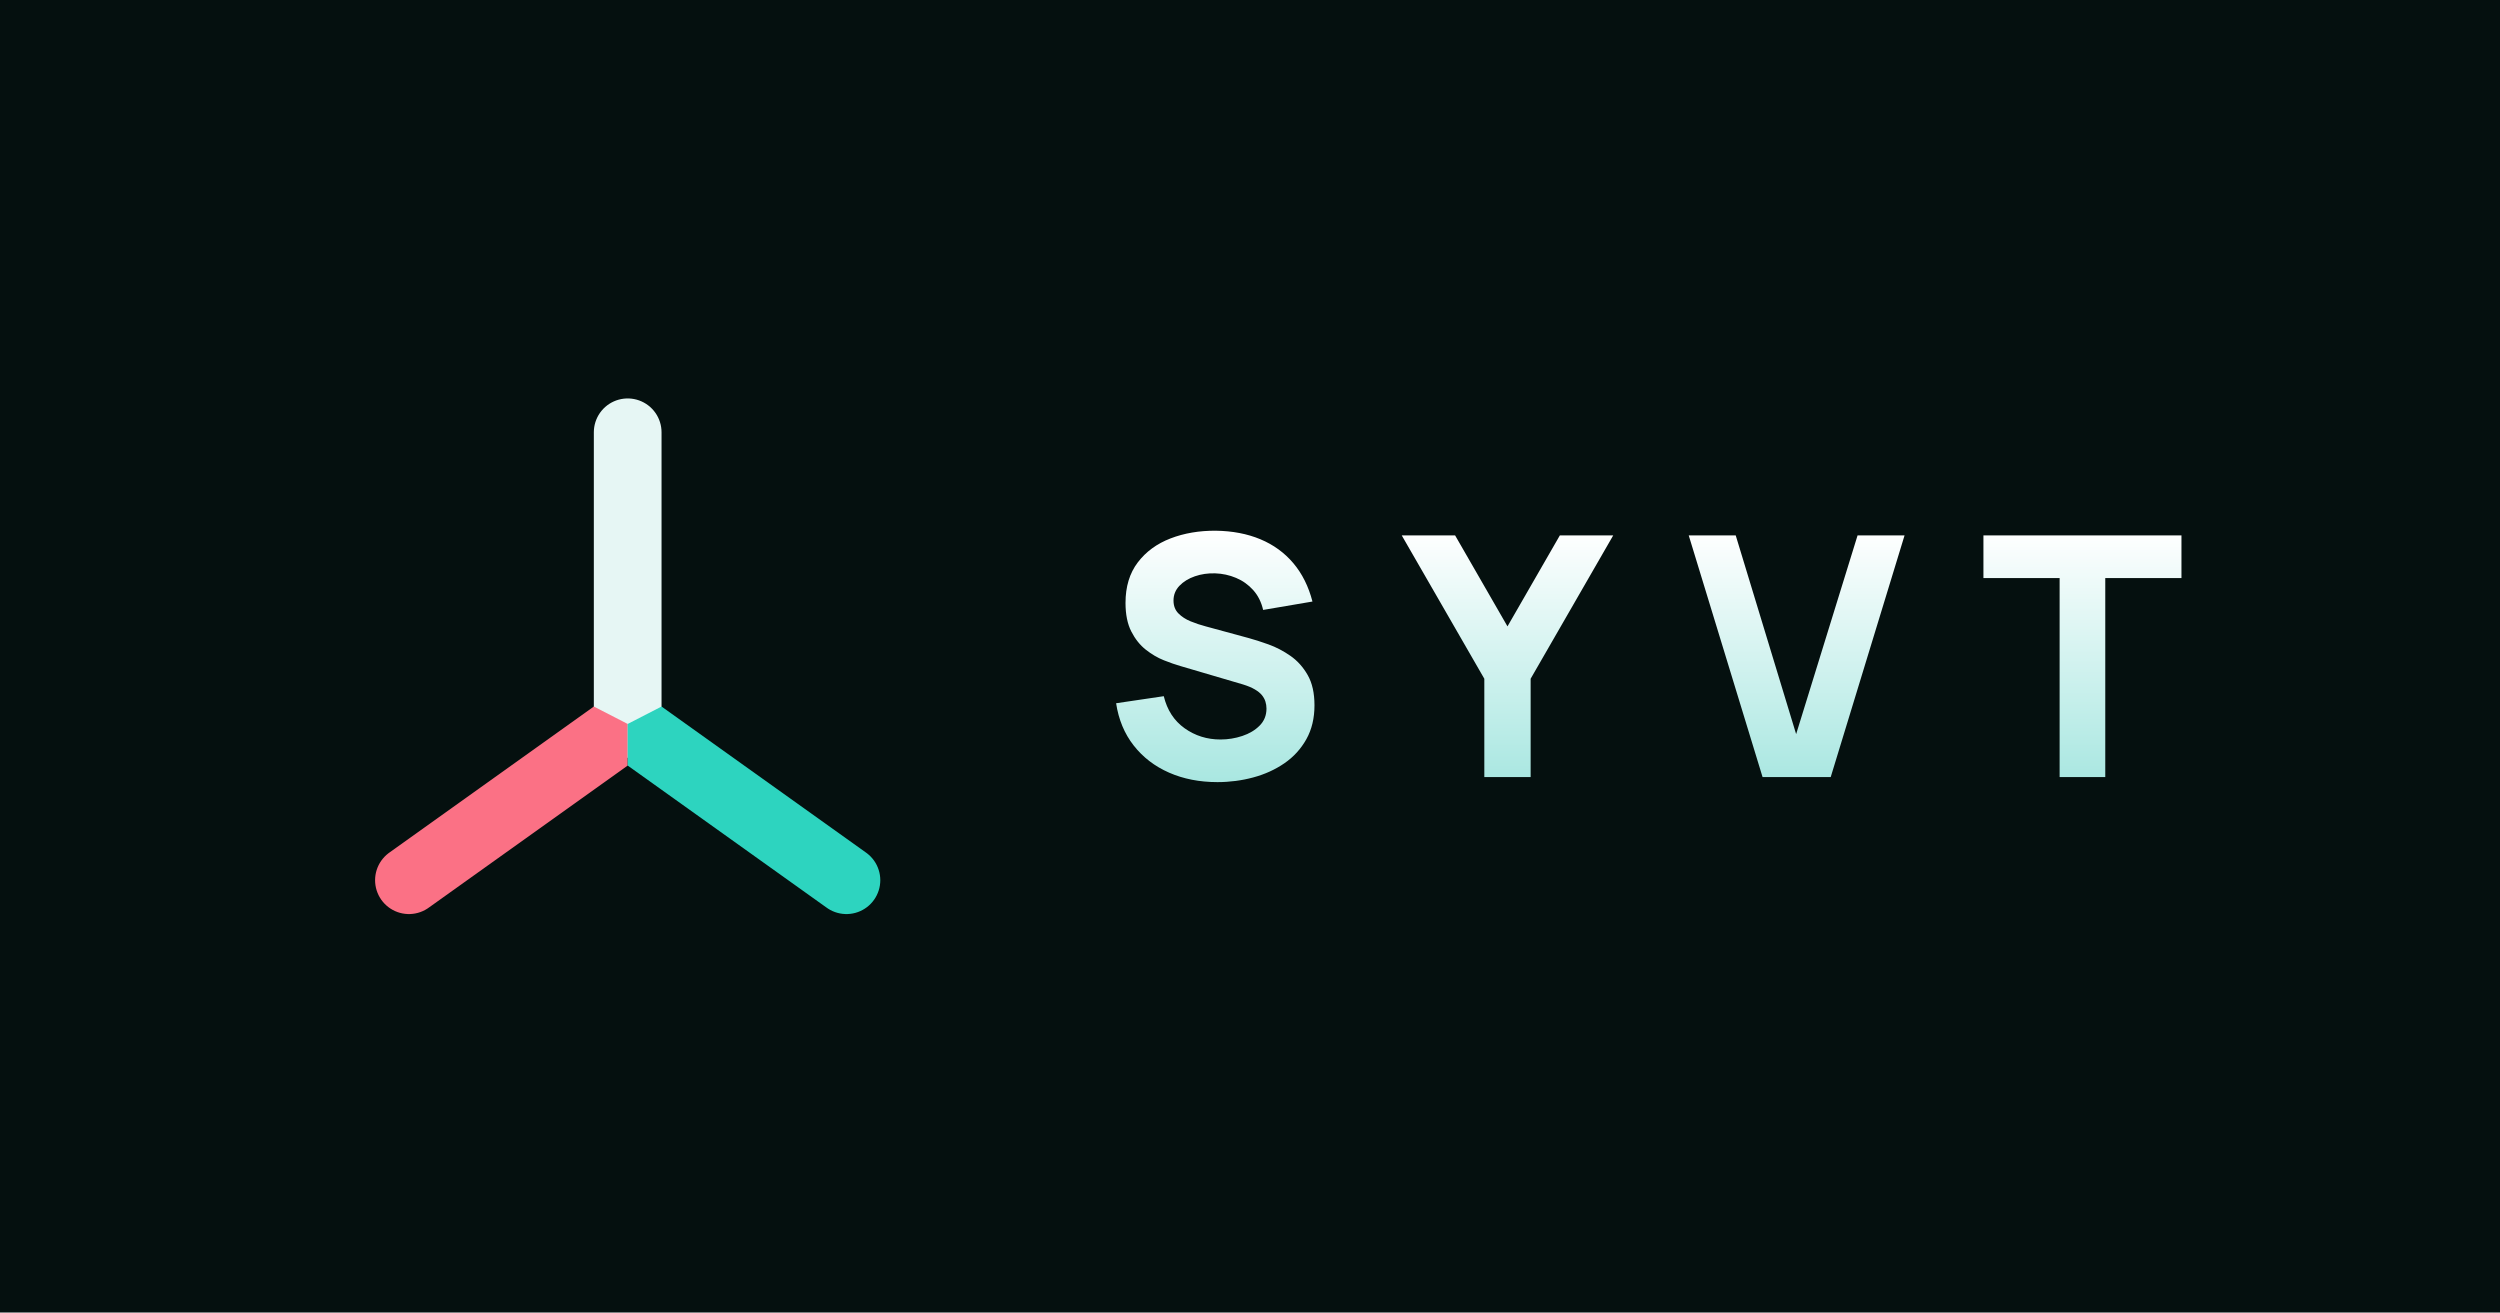
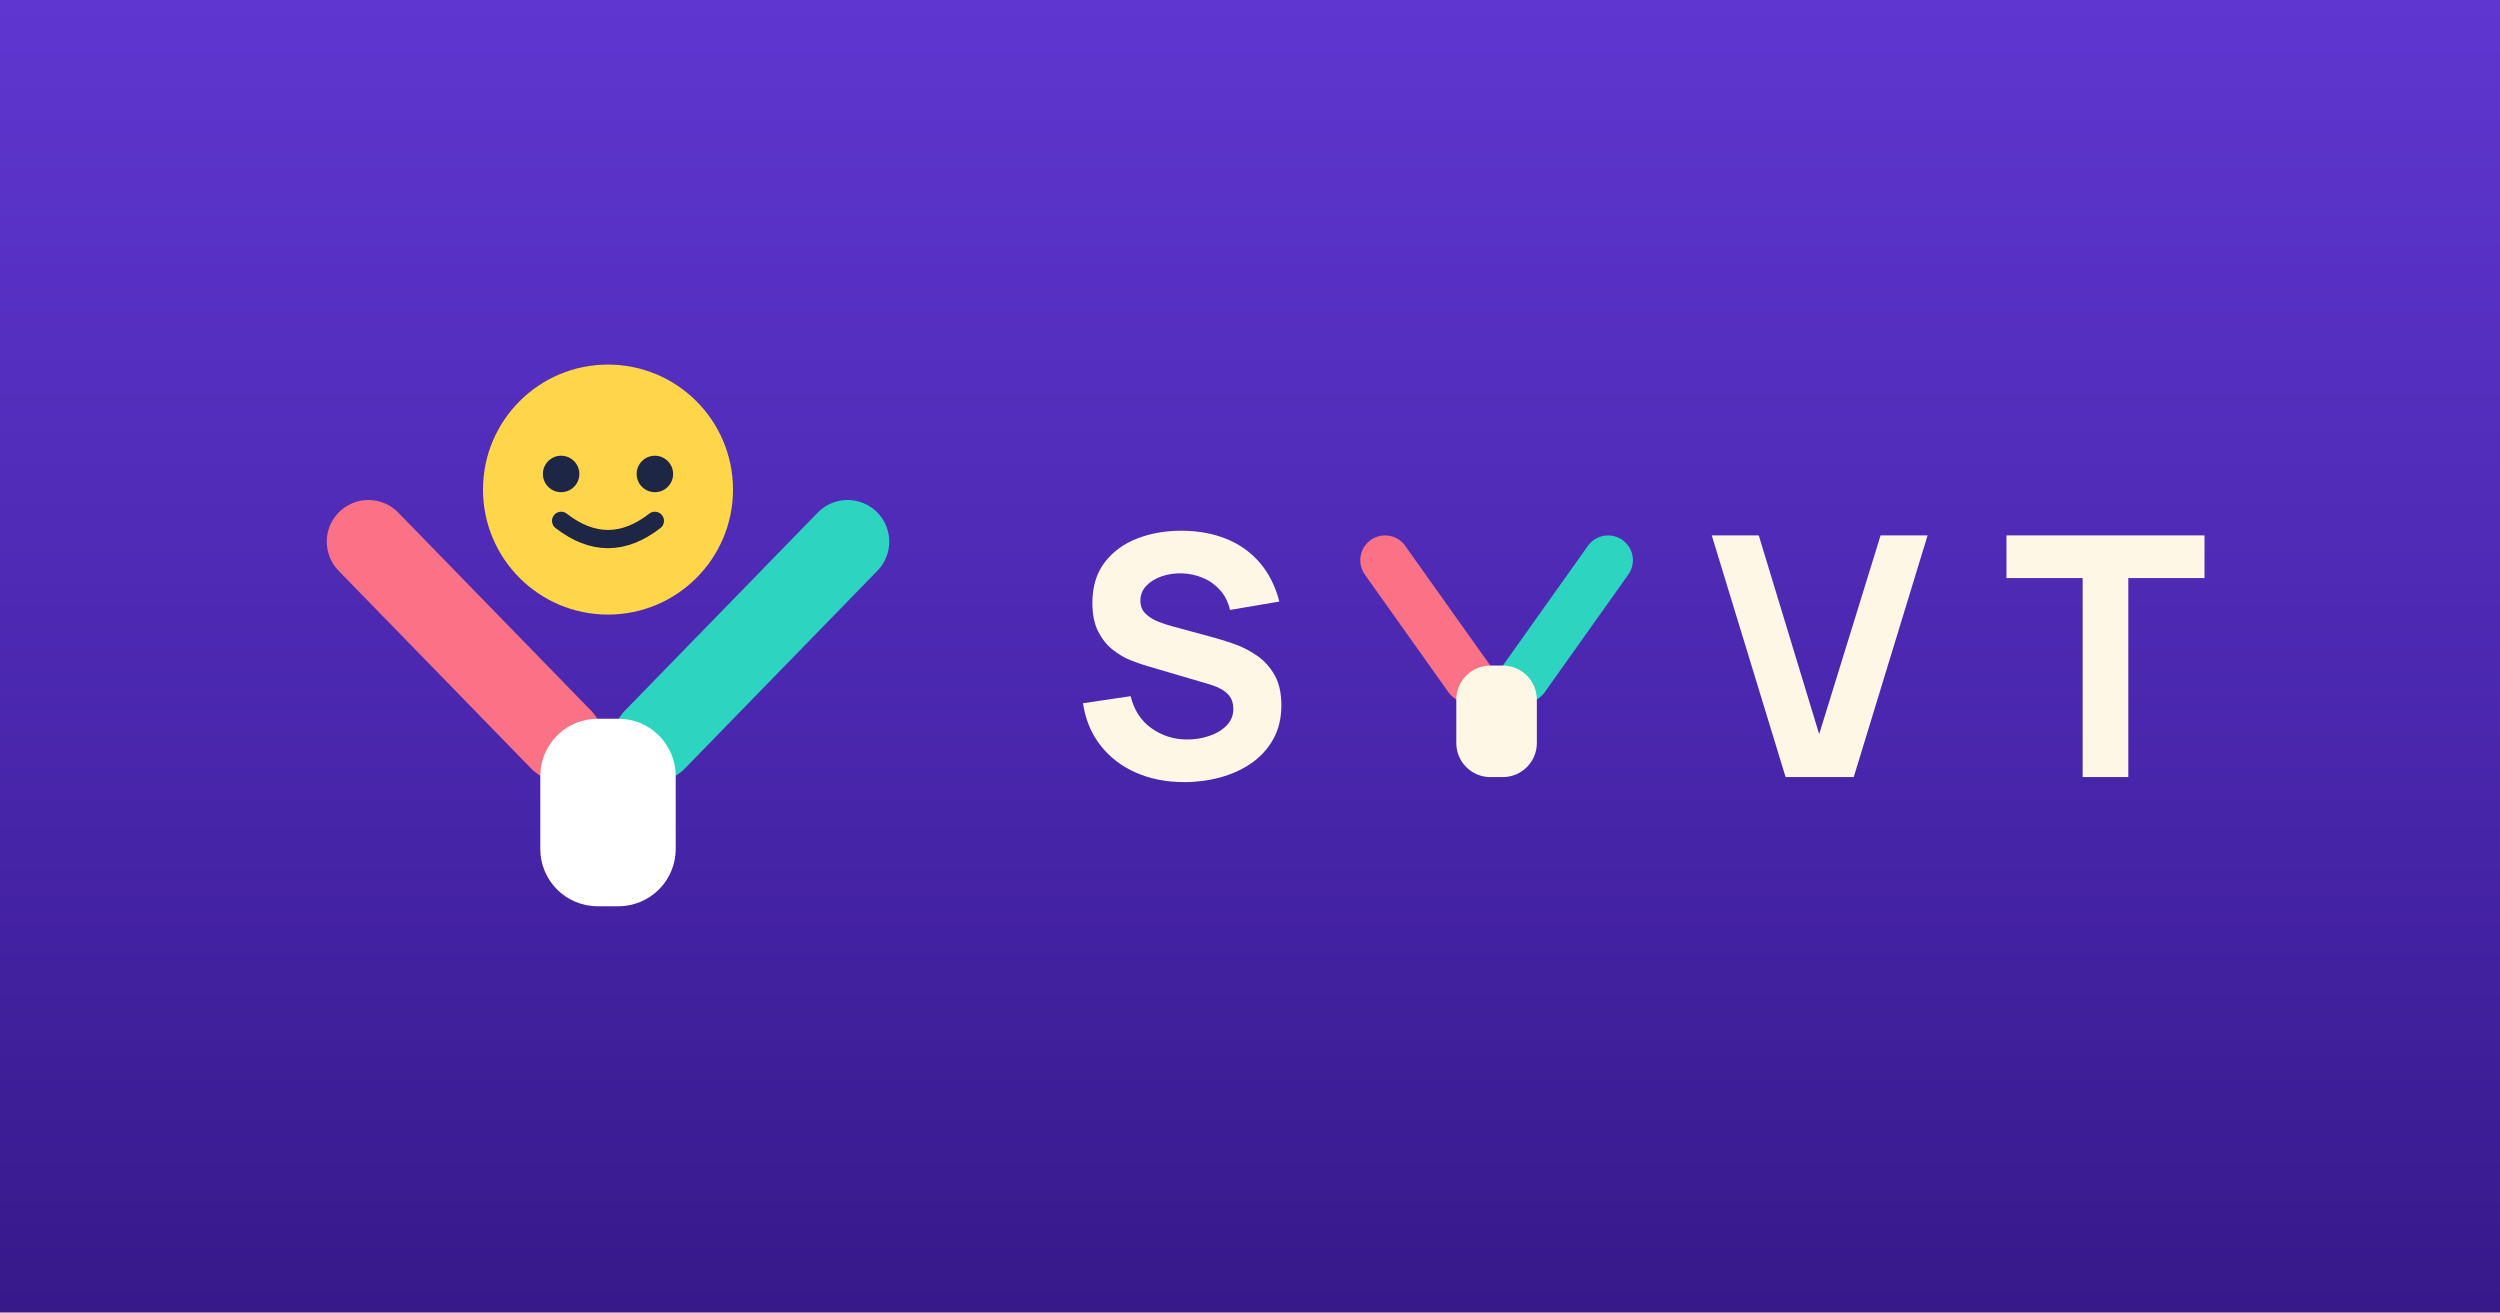
<svg xmlns="http://www.w3.org/2000/svg" width="1200" height="630" viewBox="0 0 1200 630">
  <defs>
-     <clipPath id="svL">
-       <polygon points="60,73 60,600 -940,600 -940,-441.618" />
-     </clipPath>
-     <clipPath id="svR">
-       <polygon points="60,73 60,600 1060,600 1060,-441.618" />
-     </clipPath>
-     <linearGradient id="wm" x1="0" y1="0" x2="0" y2="1">
-       <stop offset="0" stop-color="#ffffff" />
-       <stop offset="1" stop-color="#a9e7e1" />
+     <linearGradient id="plate" x1="0" y1="0" x2="0" y2="1">
+       <stop offset="0" stop-color="#5F36D0" />
+       <stop offset=".55" stop-color="#4A27AE" />
+       <stop offset="1" stop-color="#37198A" />
    </linearGradient>
  </defs>
-   <rect width="1200" height="630" fill="#05100f" />
-   <g transform="translate(151.29 165.00) scale(2.5)">
-     <g fill="none" stroke-width="13" stroke-linecap="round" stroke-linejoin="round">
-       <path d="M60 17 L60 73" stroke="#e6f6f4" />
-       <path d="M60 73 L18 103" stroke="#fb7185" clip-path="url(#svL)" />
-       <path d="M60 73 L102 103" stroke="#2dd4bf" clip-path="url(#svR)" />
+   <rect width="1200" height="630" fill="url(#plate)" />
+   <g transform="translate(141.84 165.00) scale(2.5)">
+     <g fill="none" stroke-width="16" stroke-linecap="round">
+       <path d="M14 38L51 76" stroke="#FB7185" />
+       <path d="M106 38L69 76" stroke="#2DD4BF" />
    </g>
+     <rect x="47" y="72" width="26" height="36" rx="11" fill="#FFFFFF" />
+     <circle cx="60" cy="28" r="24" fill="#FFD54A" />
+     <circle cx="51" cy="25" r="3.5" fill="#1E2646" />
+     <circle cx="69" cy="25" r="3.5" fill="#1E2646" />
+     <path d="M51 34q9 7 18 0" fill="none" stroke="#1E2646" stroke-width="3.5" stroke-linecap="round" />
  </g>
-   <g transform="translate(529.29 373.00)" fill="url(#wm)">
-     <path d="M55.1 2.417Q42.211 2.417 31.86 -2.135Q21.508 -6.686 14.863 -15.185Q8.217 -23.683 6.444 -35.444L29.322 -38.828Q31.739 -28.839 39.311 -23.442Q46.883 -18.044 56.55 -18.044Q61.947 -18.044 67.022 -19.736Q72.097 -21.428 75.36 -24.731Q78.622 -28.033 78.622 -32.867Q78.622 -34.639 78.099 -36.29Q77.575 -37.942 76.367 -39.392Q75.158 -40.842 72.943 -42.131Q70.728 -43.419 67.344 -44.467L37.217 -53.328Q33.833 -54.294 29.363 -56.067Q24.892 -57.839 20.703 -61.142Q16.514 -64.444 13.735 -69.882Q10.956 -75.319 10.956 -83.617Q10.956 -95.297 16.836 -103.031Q22.717 -110.764 32.544 -114.55Q42.372 -118.336 54.294 -118.256Q66.297 -118.094 75.722 -114.147Q85.147 -110.2 91.511 -102.668Q97.875 -95.136 100.694 -84.261L77.011 -80.233Q75.722 -85.872 72.258 -89.739Q68.794 -93.606 64.001 -95.619Q59.208 -97.633 53.972 -97.794Q48.817 -97.956 44.265 -96.385Q39.714 -94.814 36.854 -91.833Q33.994 -88.853 33.994 -84.744Q33.994 -80.958 36.331 -78.582Q38.667 -76.206 42.211 -74.756Q45.756 -73.306 49.461 -72.339L69.6 -66.861Q74.111 -65.653 79.589 -63.679Q85.067 -61.706 90.101 -58.201Q95.136 -54.697 98.399 -48.978Q101.661 -43.258 101.661 -34.478Q101.661 -25.133 97.754 -18.165Q93.847 -11.197 87.242 -6.646Q80.636 -2.094 72.299 0.161Q63.961 2.417 55.1 2.417Z M183.183 0.0V-47.206L143.55 -116H169.167L194.3 -72.339L219.433 -116H245.05L205.417 -47.206V0.0Z M316.744 0.0 281.3 -116H303.856L332.856 -20.622L362.339 -116H384.894L349.45 0.0Z M459.328 0.0V-95.539H422.756V-116H517.811V-95.539H481.239V0.0Z" />
+   <g transform="translate(513.39 373.00)" fill="#FFF7E6">
+     <path d="M55.1 2.417Q42.211 2.417 31.86 -2.135Q21.508 -6.686 14.863 -15.185Q8.217 -23.683 6.444 -35.444L29.322 -38.828Q31.739 -28.839 39.311 -23.442Q46.883 -18.044 56.55 -18.044Q61.947 -18.044 67.022 -19.736Q72.097 -21.428 75.36 -24.731Q78.622 -28.033 78.622 -32.867Q78.622 -34.639 78.099 -36.29Q77.575 -37.942 76.367 -39.392Q75.158 -40.842 72.943 -42.131Q70.728 -43.419 67.344 -44.467L37.217 -53.328Q33.833 -54.294 29.363 -56.067Q24.892 -57.839 20.703 -61.142Q16.514 -64.444 13.735 -69.882Q10.956 -75.319 10.956 -83.617Q10.956 -95.297 16.836 -103.031Q22.717 -110.764 32.544 -114.55Q42.372 -118.336 54.294 -118.256Q66.297 -118.094 75.722 -114.147Q85.147 -110.2 91.511 -102.668Q97.875 -95.136 100.694 -84.261L77.011 -80.233Q75.722 -85.872 72.258 -89.739Q68.794 -93.606 64.001 -95.619Q59.208 -97.633 53.972 -97.794Q48.817 -97.956 44.265 -96.385Q39.714 -94.814 36.854 -91.833Q33.994 -88.853 33.994 -84.744Q33.994 -80.958 36.331 -78.582Q38.667 -76.206 42.211 -74.756Q45.756 -73.306 49.461 -72.339L69.6 -66.861Q74.111 -65.653 79.589 -63.679Q85.067 -61.706 90.101 -58.201Q95.136 -54.697 98.399 -48.978Q101.661 -43.258 101.661 -34.478Q101.661 -25.133 97.754 -18.165Q93.847 -11.197 87.242 -6.646Q80.636 -2.094 72.299 0.161Q63.961 2.417 55.1 2.417Z" />
+     <path d="M343.7 0.0 308.255 -116H330.811L359.811 -20.622L389.294 -116H411.85L376.405 0.0Z M486.283 0.0V-95.539H449.711V-116H544.766V-95.539H508.194V0.0Z" />
+   </g>
+   <g transform="translate(646.97 254.03) scale(1.48718) translate(-12 -28)">
+     <g fill="none" stroke-width="16" stroke-linecap="round">
+       <path d="M24 38L51 76" stroke="#FB7185" />
+       <path d="M96 38L69 76" stroke="#2DD4BF" />
+     </g>
+     <rect x="47" y="72" width="26" height="36" rx="11" fill="#FFF7E6" />
  </g>
</svg>
